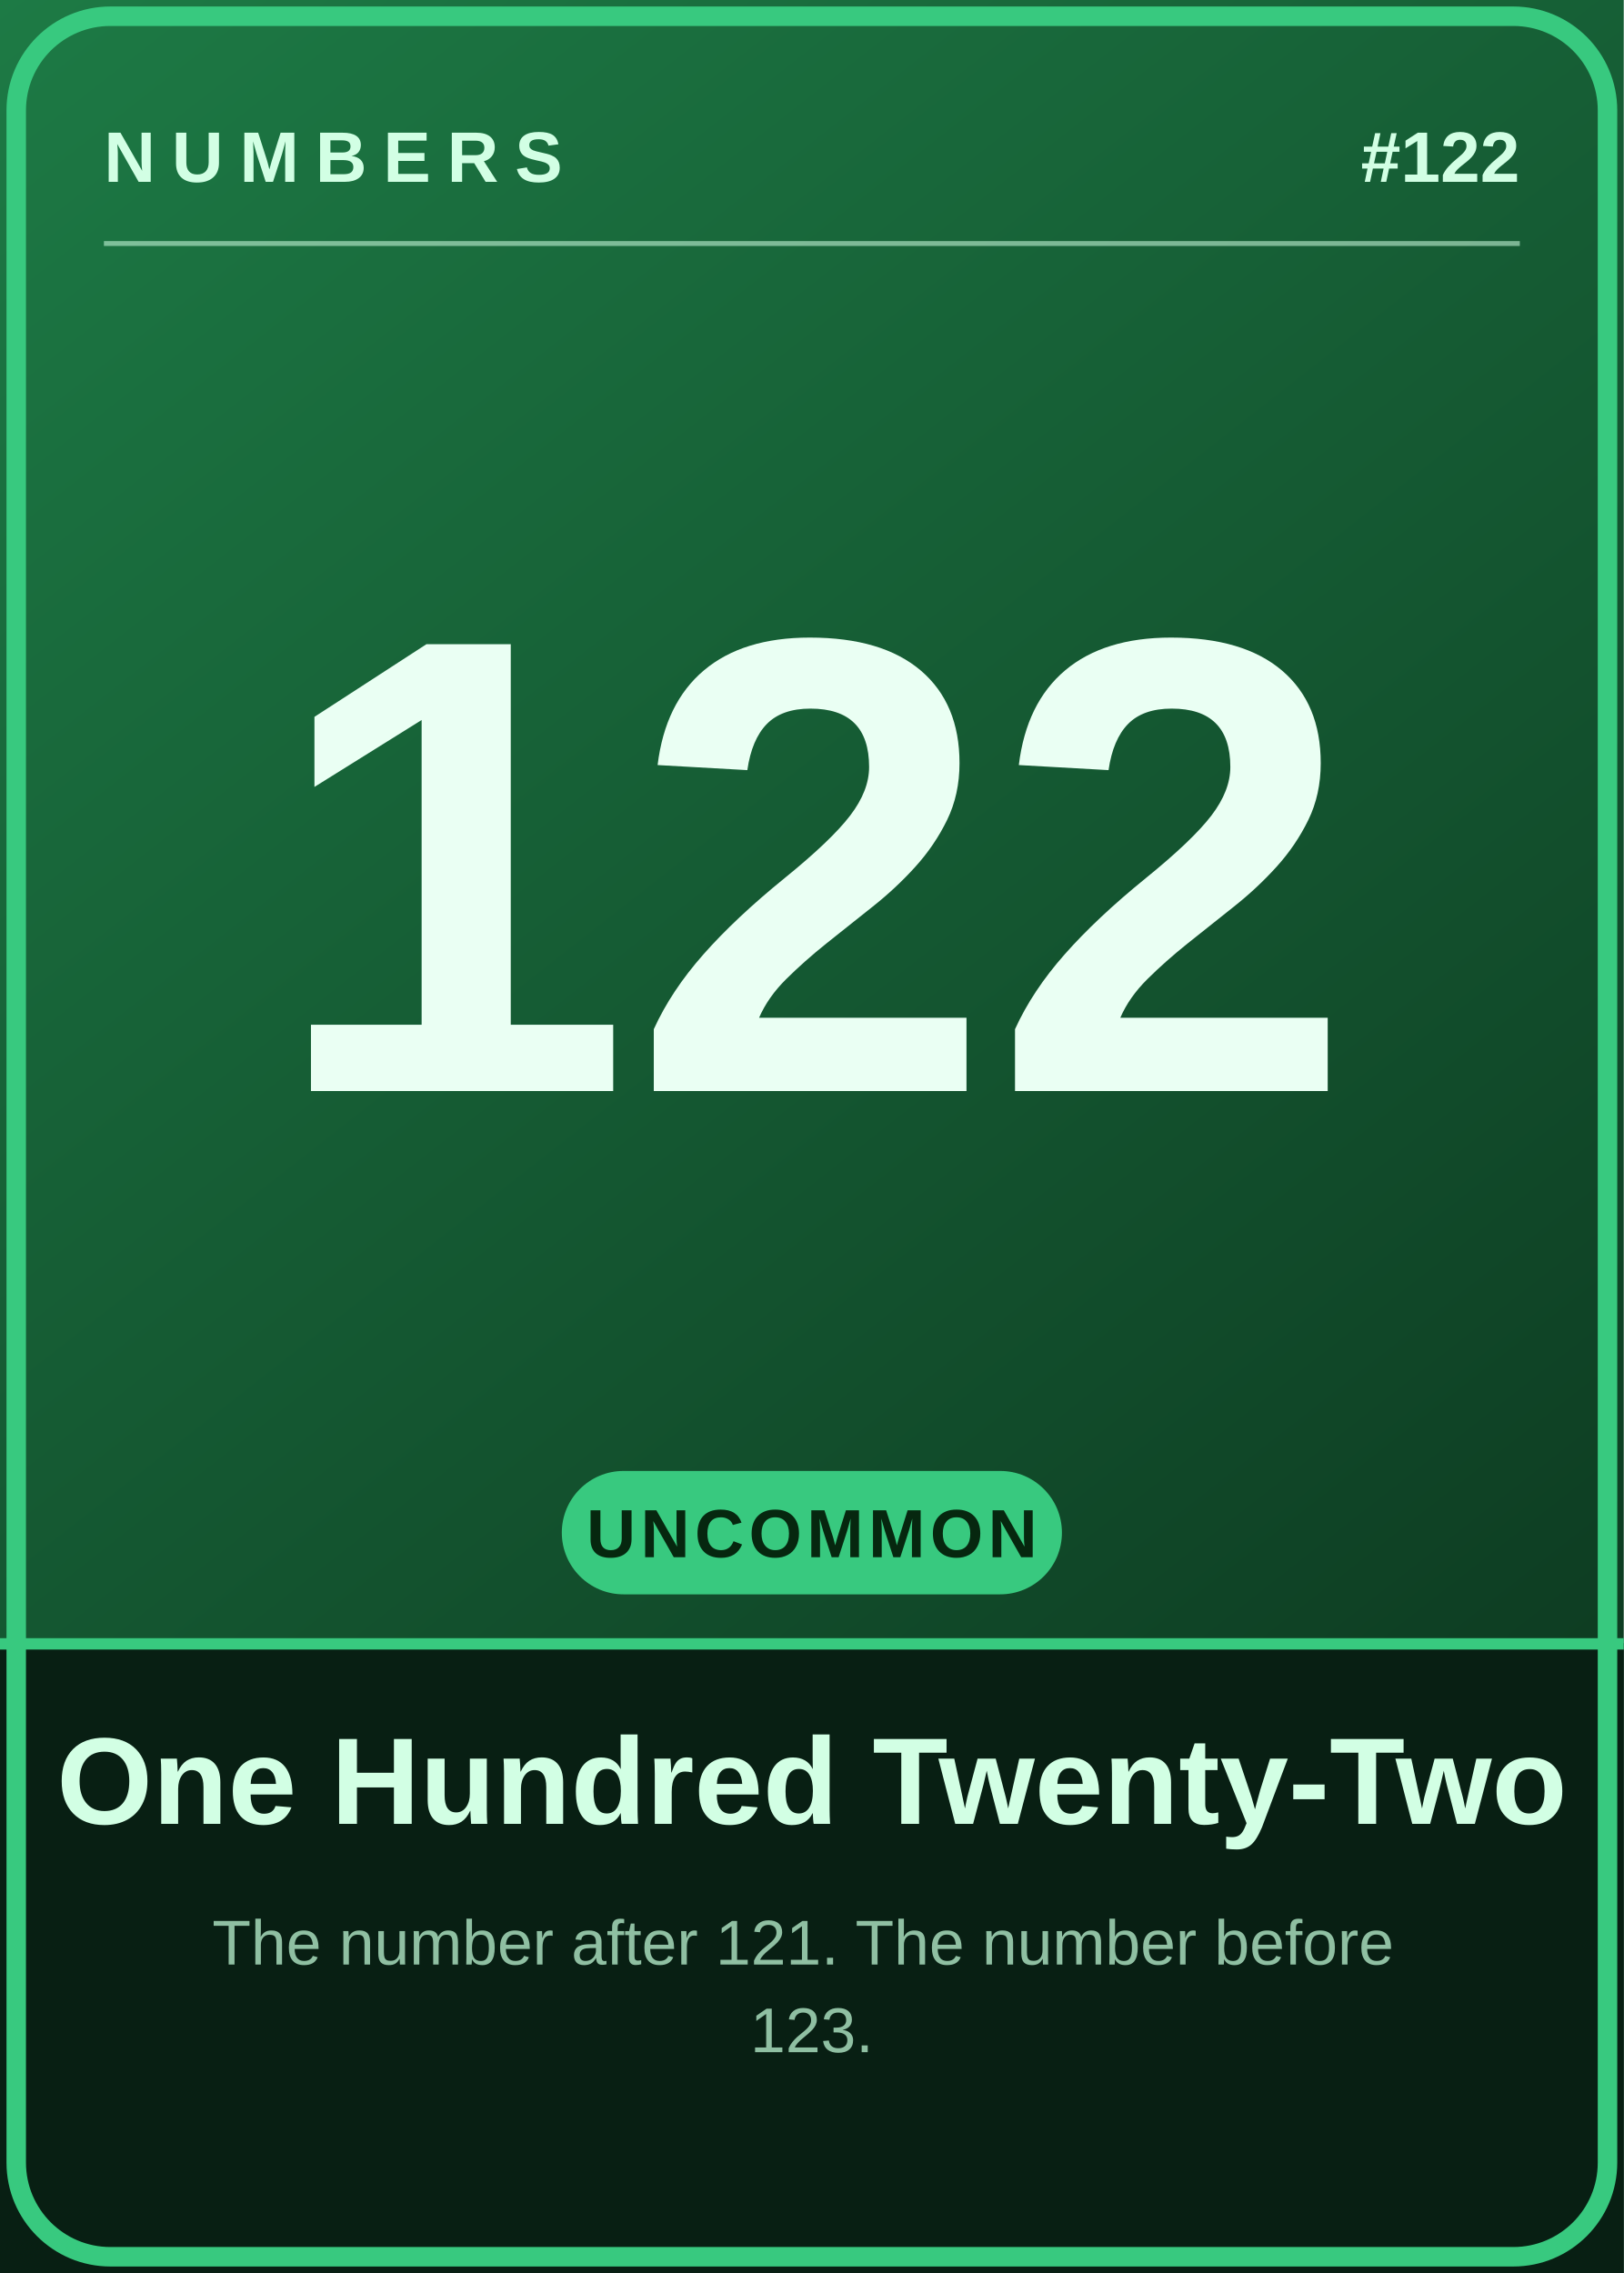
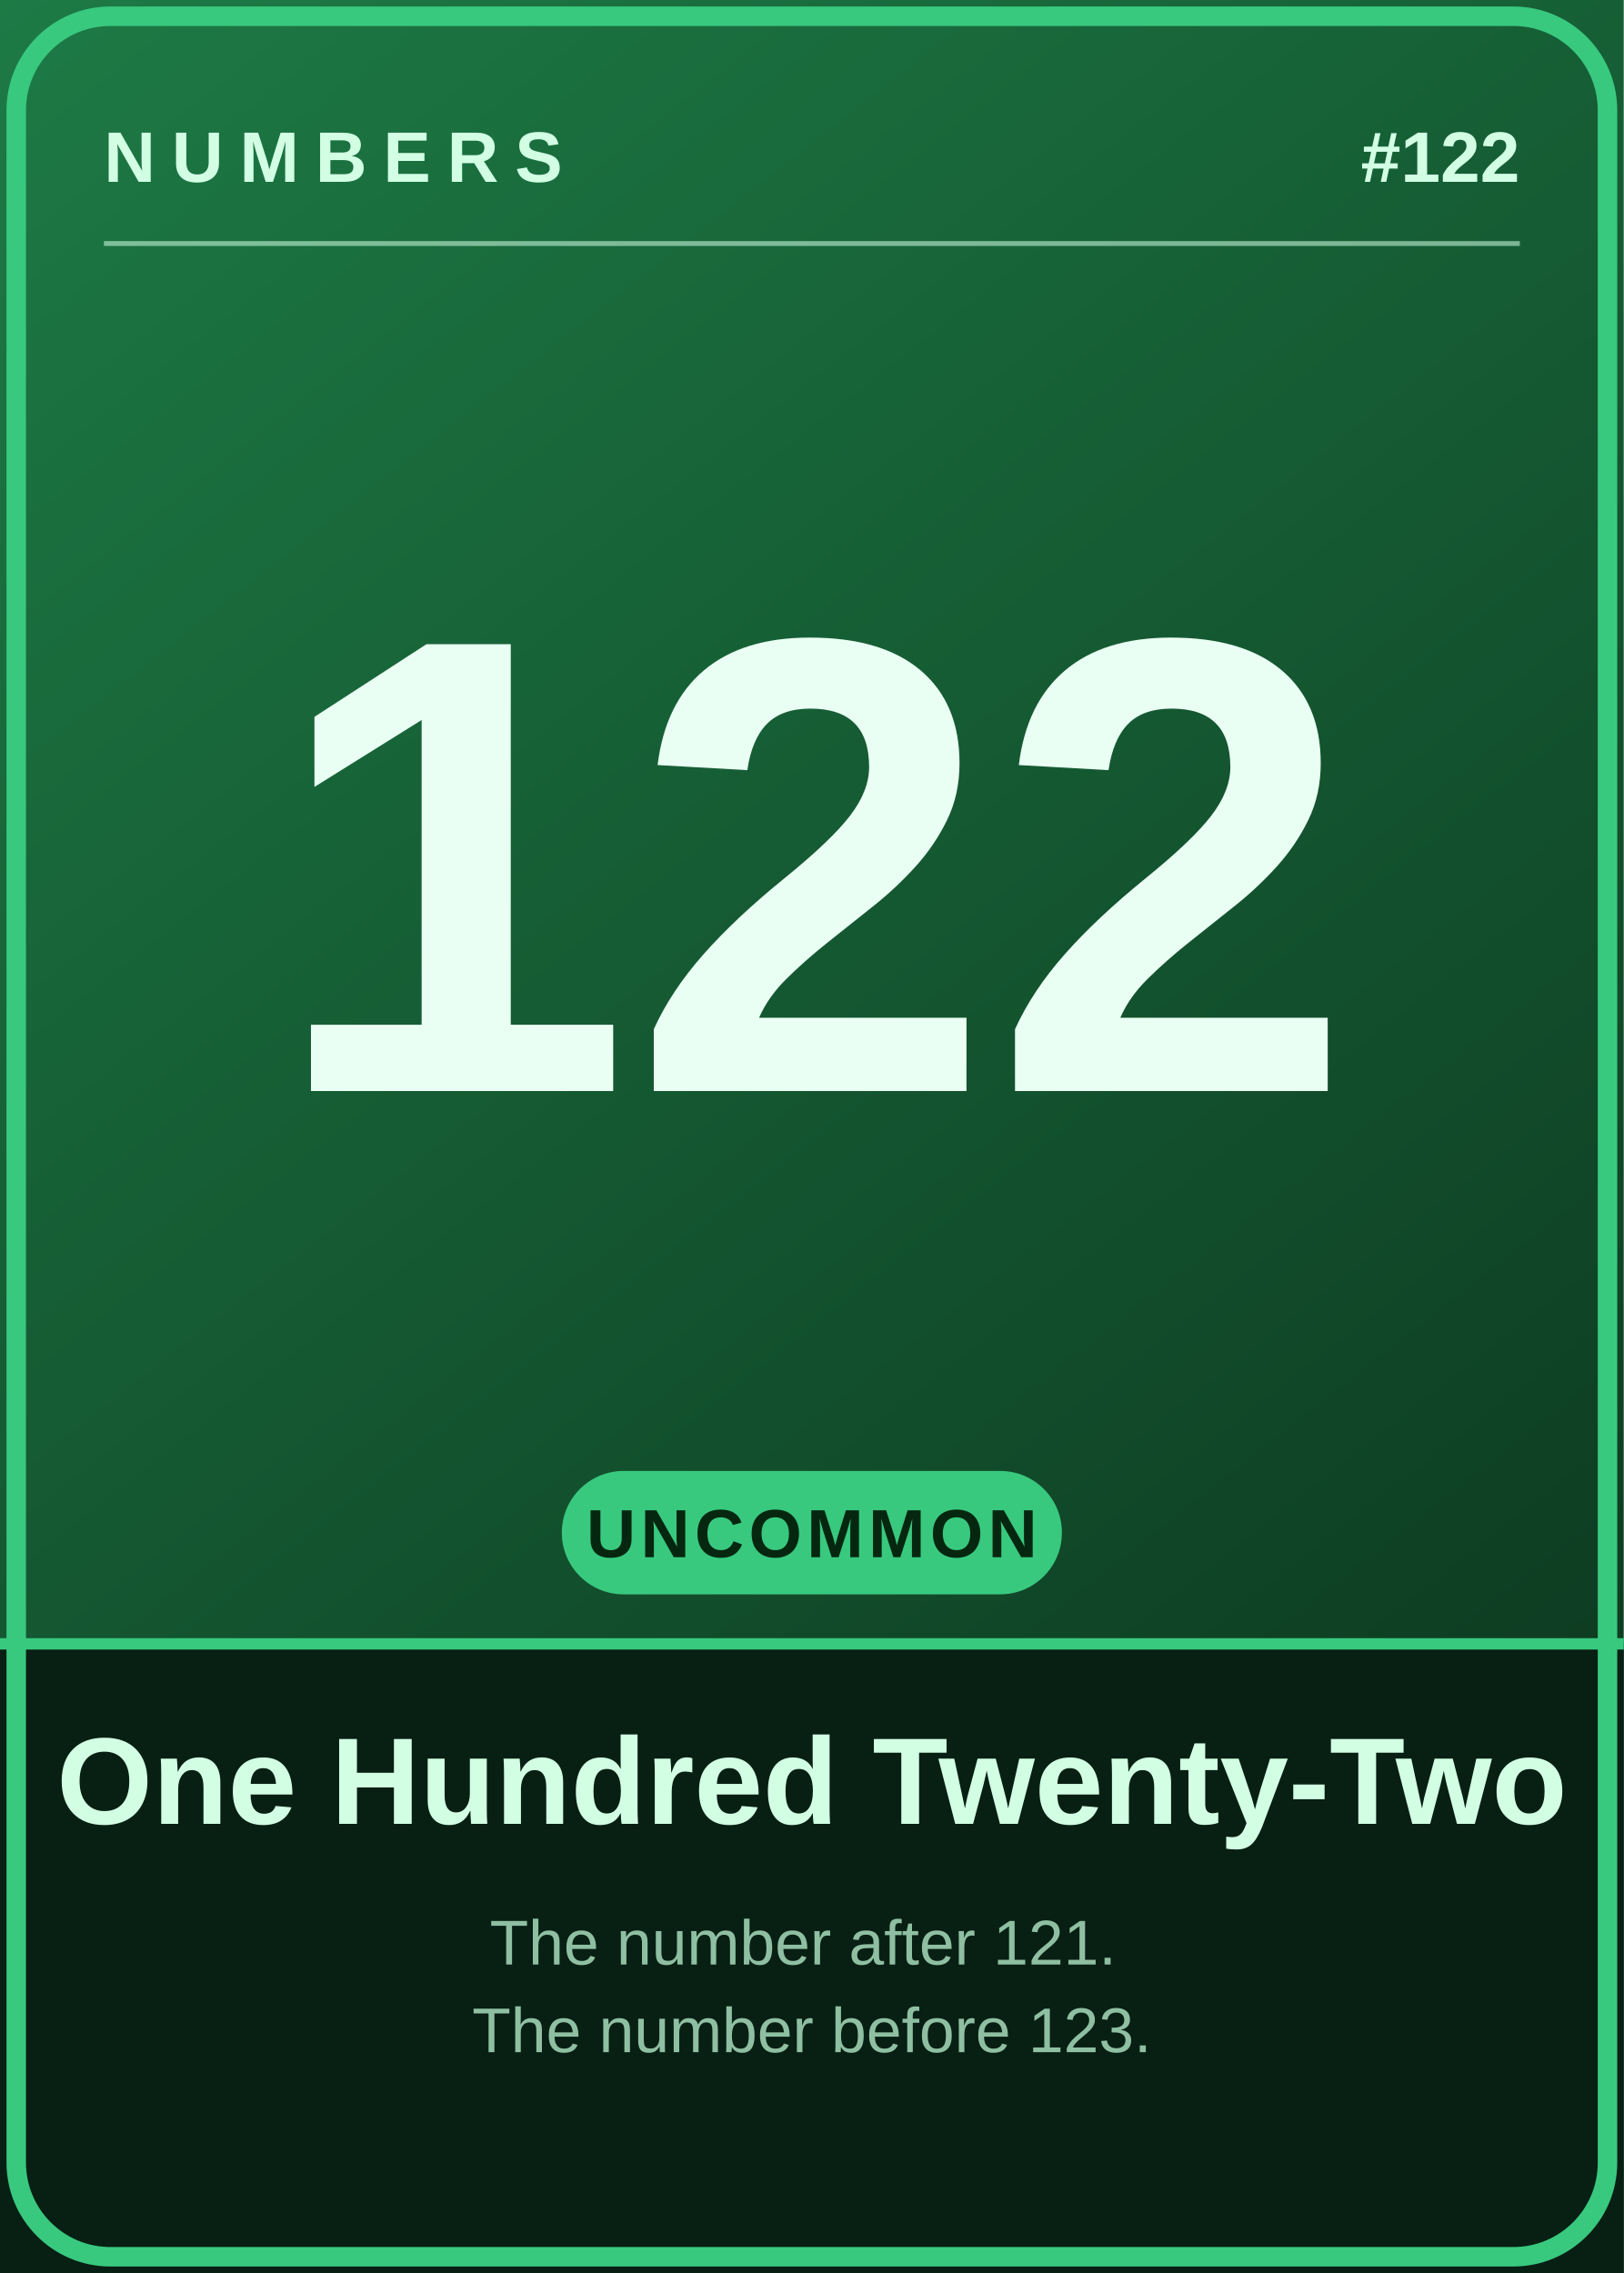
<svg xmlns="http://www.w3.org/2000/svg" viewBox="0 0 1000 1400">
  <defs>
    <linearGradient id="bg" x1="0" y1="0" x2="0.55" y2="1">
      <stop offset="0" stop-color="#1d7a45" />
      <stop offset="1" stop-color="#0d3b21" />
    </linearGradient>
  </defs>
  <rect width="1000" height="1400" fill="url(#bg)" />
  <rect y="1012" width="1000" height="388" fill="#081f13" />
  <text x="500" y="528" dy="0.36em" text-anchor="middle" font-family="Arial, Helvetica, sans-serif" font-weight="900" font-size="400" fill="#eafff3">122</text>
  <text x="64" y="112" font-family="Arial, Helvetica, sans-serif" font-weight="700" font-size="44" letter-spacing="10" fill="#d2ffe4">NUMBERS</text>
  <text x="936" y="112" text-anchor="end" font-family="Arial, Helvetica, sans-serif" font-weight="700" font-size="44" fill="#d2ffe4">#122</text>
  <line x1="64" y1="150" x2="936" y2="150" stroke="#d2ffe4" stroke-width="3" opacity="0.55" />
  <rect x="346" y="906" width="308" height="76" rx="38" fill="#38c97f" />
  <text x="500" y="944" dy="0.36em" text-anchor="middle" font-family="Arial, Helvetica, sans-serif" font-weight="700" font-size="42" letter-spacing="3" fill="#06270f">UNCOMMON</text>
  <rect y="1009" width="1000" height="7" fill="#38c97f" />
  <text x="500" y="1096" dy="0.36em" text-anchor="middle" font-family="Arial, Helvetica, sans-serif" font-weight="700" font-size="76" fill="#d2ffe4">One Hundred Twenty-Two</text>
  <text y="1210" font-family="Arial, Helvetica, sans-serif" font-size="39" fill="#8fbfa2" text-anchor="middle">
-     <tspan x="500" dy="0">The number after 121. The number before</tspan>
-     <tspan x="500" dy="54">123.</tspan>
+     <tspan x="500" dy="0" font-size="39">The number after 121.</tspan>
+     <tspan x="500" dy="54" font-size="39">The number before 123.</tspan>
  </text>
  <rect x="10" y="10" width="980" height="1380" rx="58" fill="none" stroke="#38c97f" stroke-width="12" />
</svg>
